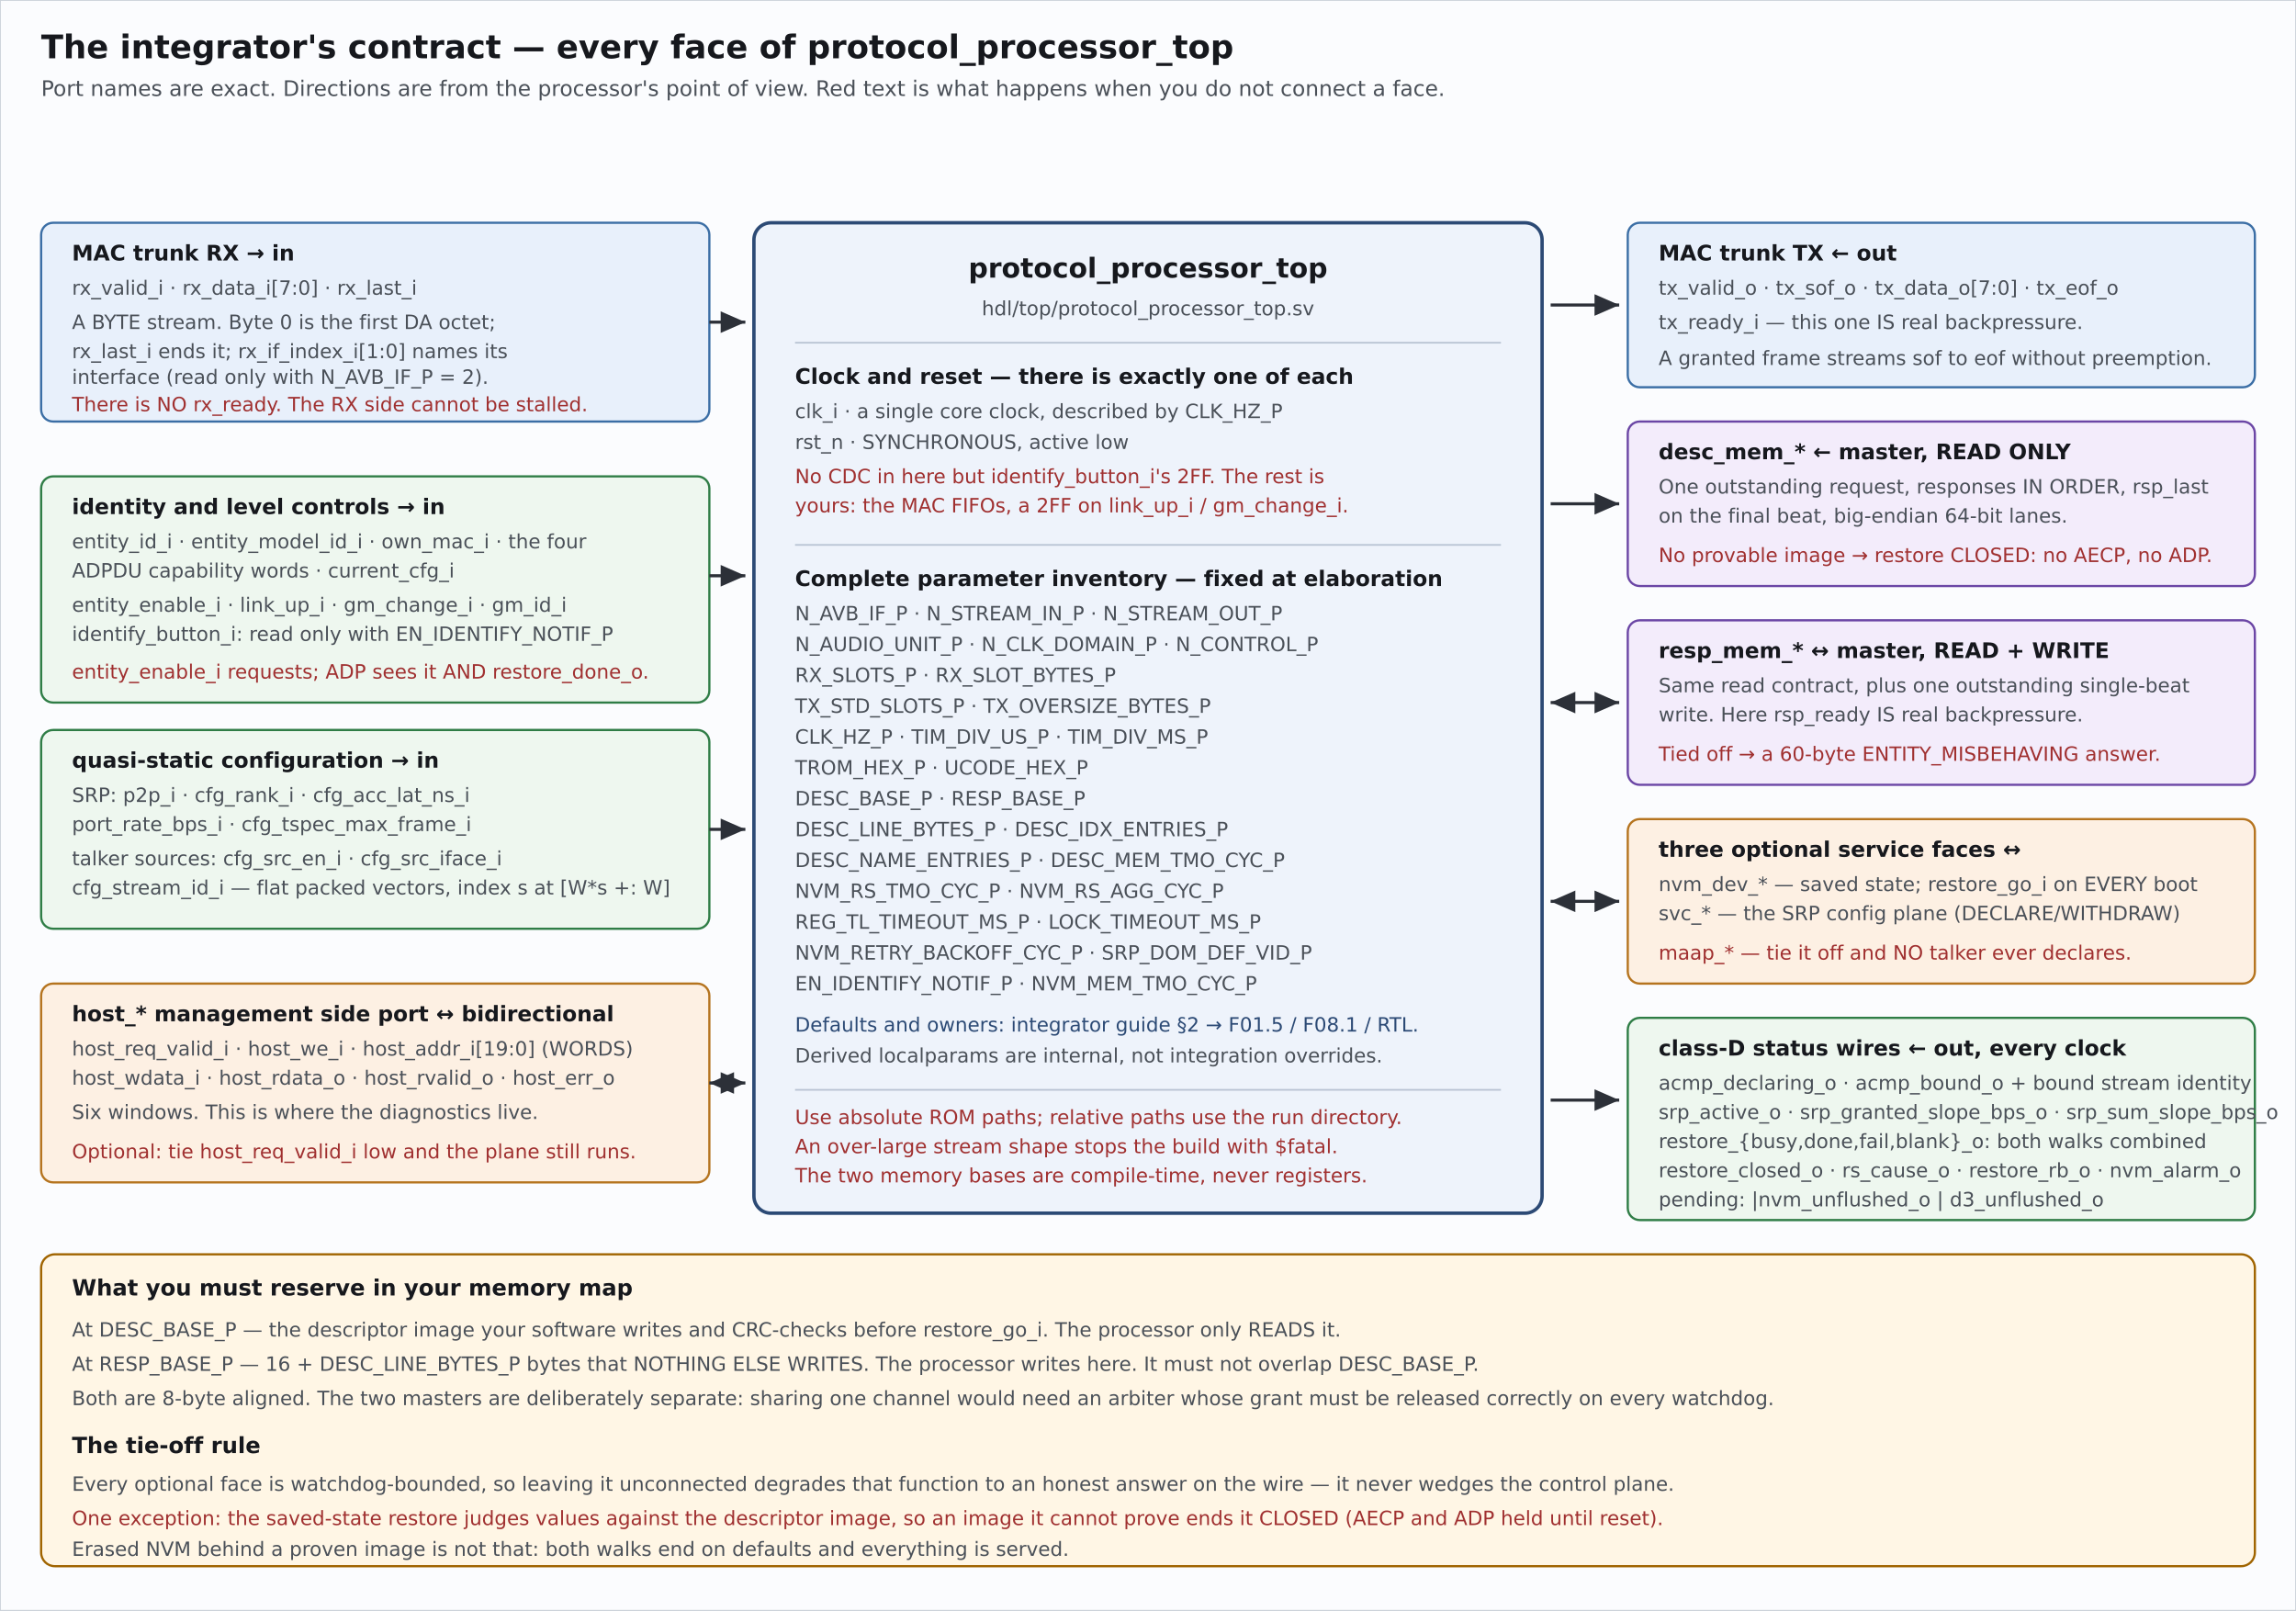
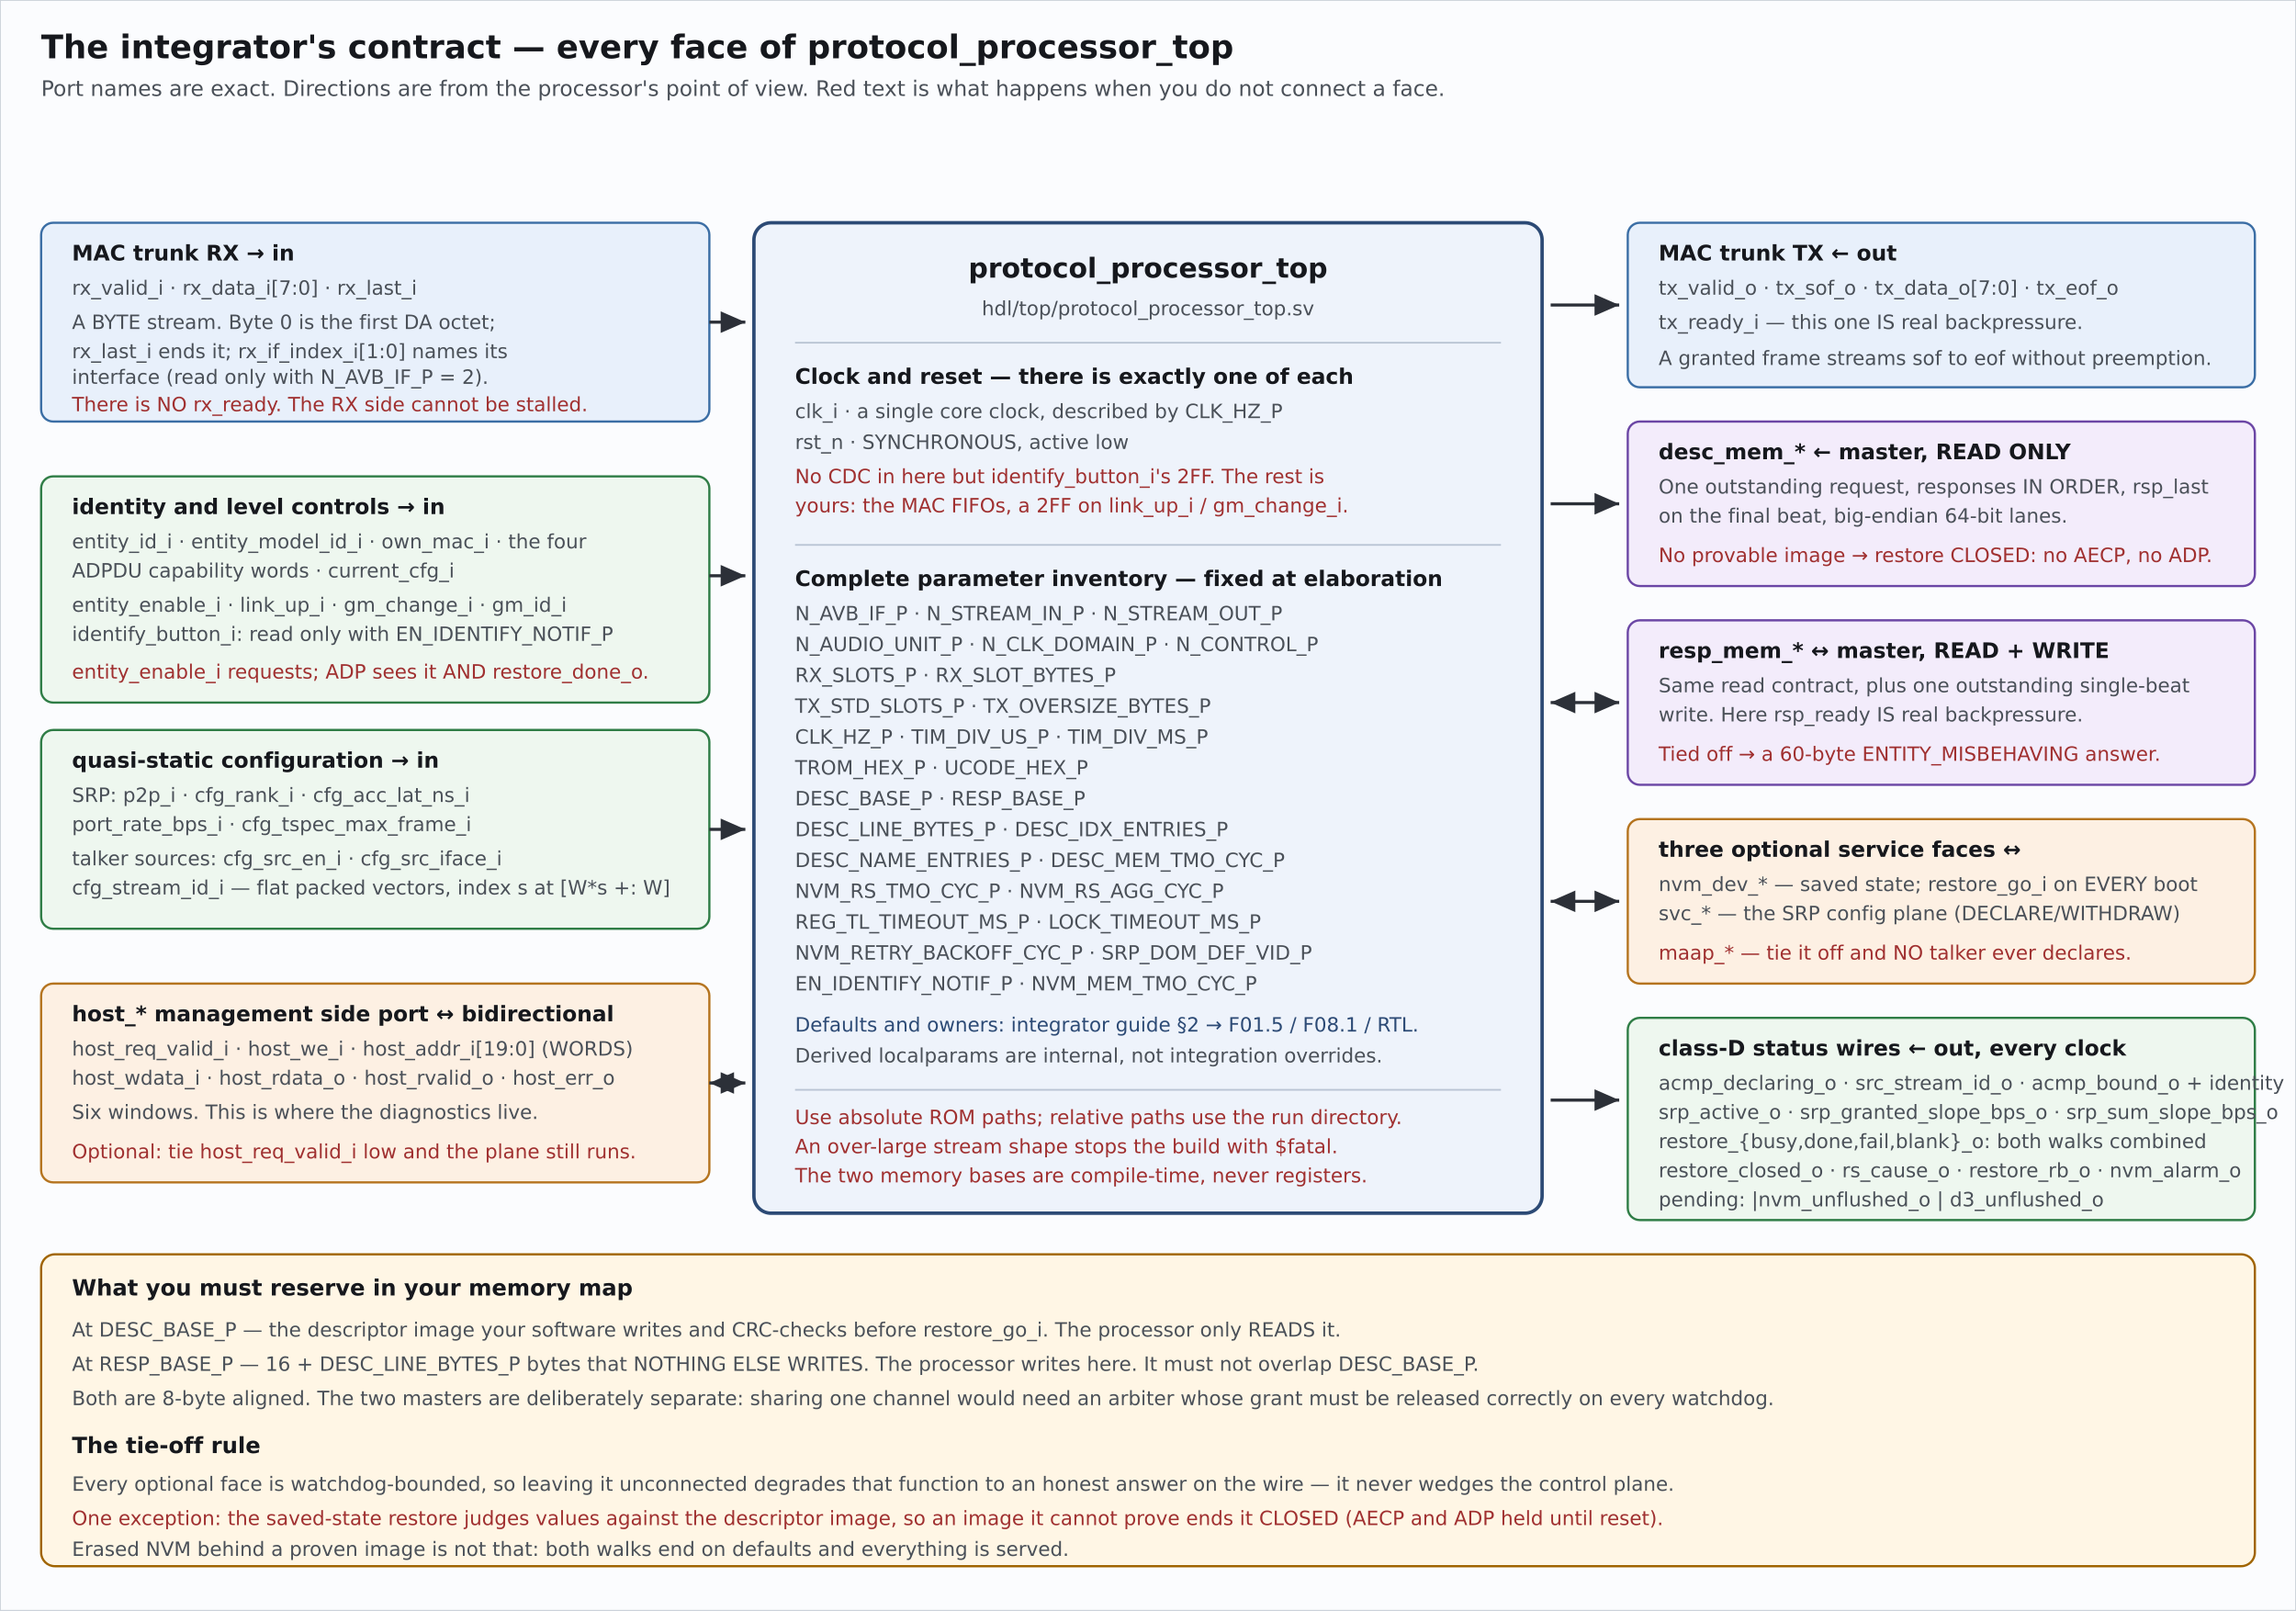
<svg xmlns="http://www.w3.org/2000/svg" width="1340" height="940" viewBox="0 0 1340 940" font-family="DejaVu Sans, Verdana, Helvetica, Arial, sans-serif">
  <defs>
    <marker id="ah" markerWidth="9" markerHeight="9" refX="8" refY="4.5" orient="auto">
      <path d="M0,1 L8,4.5 L0,8 z" fill="#2c3038" />
    </marker>
    <marker id="ahb" markerWidth="9" markerHeight="9" refX="1" refY="4.5" orient="auto">
      <path d="M9,1 L1,4.5 L9,8 z" fill="#2c3038" />
    </marker>
  </defs>
  <rect x="0" y="0" width="1340" height="940" fill="#fbfcfe" stroke="#ccd2da" stroke-width="1" />
  <text x="24" y="34" font-size="19" font-weight="bold" fill="#16181d">The integrator's contract — every face of protocol_processor_top</text>
  <text x="24" y="56" font-size="12.5" fill="#4a5058">Port names are exact. Directions are from the processor's point of view. Red text is what happens when you do not connect a face.</text>
  <rect x="440" y="130" width="460" height="578" rx="10" fill="#eef3fb" stroke="#2c4a75" stroke-width="2" />
  <text x="670" y="162" font-size="16" font-weight="bold" text-anchor="middle" fill="#16181d">protocol_processor_top</text>
  <text x="670" y="184" font-size="11.5" text-anchor="middle" fill="#4a5058">hdl/top/protocol_processor_top.sv</text>
  <line x1="464" y1="200" x2="876" y2="200" stroke="#b9c4d4" stroke-width="1" />
  <text x="464" y="224" font-size="12.5" font-weight="bold" fill="#16181d">Clock and reset — there is exactly one of each</text>
  <text x="464" y="244" font-size="11.5" fill="#4a5058">clk_i · a single core clock, described by CLK_HZ_P</text>
  <text x="464" y="262" font-size="11.5" fill="#4a5058">rst_n · SYNCHRONOUS, active low</text>
  <text x="464" y="282" font-size="11.5" fill="#a03030">No CDC in here but identify_button_i's 2FF. The rest is</text>
  <text x="464" y="299" font-size="11.5" fill="#a03030">yours: the MAC FIFOs, a 2FF on link_up_i / gm_change_i.</text>
  <line x1="464" y1="318" x2="876" y2="318" stroke="#b9c4d4" stroke-width="1" />
  <text x="464" y="342" font-size="12.5" font-weight="bold" fill="#16181d">Complete parameter inventory — fixed at elaboration</text>
  <g id="integration-parameters" font-size="11.5" fill="#4a5058">
    <text x="464" y="362">N_AVB_IF_P · N_STREAM_IN_P · N_STREAM_OUT_P</text>
    <text x="464" y="380">N_AUDIO_UNIT_P · N_CLK_DOMAIN_P · N_CONTROL_P</text>
    <text x="464" y="398">RX_SLOTS_P · RX_SLOT_BYTES_P</text>
    <text x="464" y="416">TX_STD_SLOTS_P · TX_OVERSIZE_BYTES_P</text>
    <text x="464" y="434">CLK_HZ_P · TIM_DIV_US_P · TIM_DIV_MS_P</text>
    <text x="464" y="452">TROM_HEX_P · UCODE_HEX_P</text>
    <text x="464" y="470">DESC_BASE_P · RESP_BASE_P</text>
    <text x="464" y="488">DESC_LINE_BYTES_P · DESC_IDX_ENTRIES_P</text>
    <text x="464" y="506">DESC_NAME_ENTRIES_P · DESC_MEM_TMO_CYC_P</text>
    <text x="464" y="524">NVM_RS_TMO_CYC_P · NVM_RS_AGG_CYC_P</text>
    <text x="464" y="542">REG_TL_TIMEOUT_MS_P · LOCK_TIMEOUT_MS_P</text>
    <text x="464" y="560">NVM_RETRY_BACKOFF_CYC_P · SRP_DOM_DEF_VID_P</text>
    <text x="464" y="578">EN_IDENTIFY_NOTIF_P · NVM_MEM_TMO_CYC_P</text>
  </g>
  <a href="../guides/integrator.md#integration-parameters">
    <text x="464" y="602" font-size="11.5" fill="#2c4a75">Defaults and owners: integrator guide §2 → F01.5 / F08.1 / RTL.</text>
  </a>
  <text x="464" y="620" font-size="11.5" fill="#4a5058">Derived localparams are internal, not integration overrides.</text>
  <line x1="464" y1="636" x2="876" y2="636" stroke="#b9c4d4" stroke-width="1" />
  <text x="464" y="656" font-size="11.5" fill="#a03030">Use absolute ROM paths; relative paths use the run directory.</text>
  <text x="464" y="673" font-size="11.5" fill="#a03030">An over-large stream shape stops the build with $fatal.</text>
  <text x="464" y="690" font-size="11.5" fill="#a03030">The two memory bases are compile-time, never registers.</text>
  <rect x="24" y="130" width="390" height="116" rx="7" fill="#e8f0fb" stroke="#3b6ea5" stroke-width="1.3" />
  <text x="42" y="152" font-size="12.5" font-weight="bold" fill="#16181d">MAC trunk RX  →  in</text>
  <text x="42" y="172" font-size="11.5" fill="#4a5058">rx_valid_i · rx_data_i[7:0] · rx_last_i</text>
  <text x="42" y="192" font-size="11.5" fill="#4a5058">A BYTE stream. Byte 0 is the first DA octet;</text>
  <text x="42" y="209" font-size="11.5" fill="#4a5058">rx_last_i ends it; rx_if_index_i[1:0] names its</text>
  <text x="42" y="224" font-size="11.5" fill="#4a5058">interface (read only with N_AVB_IF_P = 2).</text>
  <text x="42" y="240" font-size="11.5" fill="#a03030">There is NO rx_ready. The RX side cannot be stalled.</text>
  <rect x="24" y="278" width="390" height="132" rx="7" fill="#eef7ef" stroke="#2f7d46" stroke-width="1.3" />
  <text x="42" y="300" font-size="12.5" font-weight="bold" fill="#16181d">identity and level controls  →  in</text>
  <text x="42" y="320" font-size="11.5" fill="#4a5058">entity_id_i · entity_model_id_i · own_mac_i · the four</text>
  <text x="42" y="337" font-size="11.5" fill="#4a5058">ADPDU capability words · current_cfg_i</text>
  <text x="42" y="357" font-size="11.5" fill="#4a5058">entity_enable_i · link_up_i · gm_change_i · gm_id_i</text>
  <text x="42" y="374" font-size="11.5" fill="#4a5058">identify_button_i: read only with EN_IDENTIFY_NOTIF_P</text>
  <text x="42" y="396" font-size="11.5" fill="#a03030">entity_enable_i requests; ADP sees it AND restore_done_o.</text>
  <rect x="24" y="426" width="390" height="116" rx="7" fill="#eef7ef" stroke="#2f7d46" stroke-width="1.3" />
  <text x="42" y="448" font-size="12.5" font-weight="bold" fill="#16181d">quasi-static configuration  →  in</text>
  <text x="42" y="468" font-size="11.5" fill="#4a5058">SRP: p2p_i · cfg_rank_i · cfg_acc_lat_ns_i</text>
  <text x="42" y="485" font-size="11.5" fill="#4a5058">port_rate_bps_i · cfg_tspec_max_frame_i</text>
  <text x="42" y="505" font-size="11.5" fill="#4a5058">talker sources: cfg_src_en_i · cfg_src_iface_i</text>
  <text x="42" y="522" font-size="11.5" fill="#4a5058">cfg_stream_id_i — flat packed vectors, index s at [W*s +: W]</text>
  <rect x="24" y="574" width="390" height="116" rx="7" fill="#fdf0e3" stroke="#b5741f" stroke-width="1.3" />
  <text x="42" y="596" font-size="12.5" font-weight="bold" fill="#16181d">host_* management side port  ↔  bidirectional</text>
  <text x="42" y="616" font-size="11.5" fill="#4a5058">host_req_valid_i · host_we_i · host_addr_i[19:0] (WORDS)</text>
  <text x="42" y="633" font-size="11.5" fill="#4a5058">host_wdata_i · host_rdata_o · host_rvalid_o · host_err_o</text>
  <text x="42" y="653" font-size="11.5" fill="#4a5058">Six windows. This is where the diagnostics live.</text>
  <text x="42" y="676" font-size="11.5" fill="#a03030">Optional: tie host_req_valid_i low and the plane still runs.</text>
  <line x1="414" y1="188" x2="435" y2="188" stroke="#2c3038" stroke-width="1.8" marker-end="url(#ah)" />
  <line x1="414" y1="336" x2="435" y2="336" stroke="#2c3038" stroke-width="1.8" marker-end="url(#ah)" />
  <line x1="414" y1="484" x2="435" y2="484" stroke="#2c3038" stroke-width="1.8" marker-end="url(#ah)" />
  <line x1="414" y1="632" x2="435" y2="632" stroke="#2c3038" stroke-width="1.8" marker-end="url(#ah)" marker-start="url(#ahb)" />
  <rect x="950" y="130" width="366" height="96" rx="7" fill="#e8f0fb" stroke="#3b6ea5" stroke-width="1.3" />
  <text x="968" y="152" font-size="12.5" font-weight="bold" fill="#16181d">MAC trunk TX  ←  out</text>
  <text x="968" y="172" font-size="11.5" fill="#4a5058">tx_valid_o · tx_sof_o · tx_data_o[7:0] · tx_eof_o</text>
  <text x="968" y="192" font-size="11.5" fill="#4a5058">tx_ready_i — this one IS real backpressure.</text>
  <text x="968" y="213" font-size="11.5" fill="#4a5058">A granted frame streams sof to eof without preemption.</text>
  <rect x="950" y="246" width="366" height="96" rx="7" fill="#f3ecfb" stroke="#6b46a5" stroke-width="1.3" />
  <text x="968" y="268" font-size="12.5" font-weight="bold" fill="#16181d">desc_mem_*  ←  master, READ ONLY</text>
  <text x="968" y="288" font-size="11.5" fill="#4a5058">One outstanding request, responses IN ORDER, rsp_last</text>
  <text x="968" y="305" font-size="11.5" fill="#4a5058">on the final beat, big-endian 64-bit lanes.</text>
  <text x="968" y="328" font-size="11.5" fill="#a03030">No provable image → restore CLOSED: no AECP, no ADP.</text>
  <rect x="950" y="362" width="366" height="96" rx="7" fill="#f3ecfb" stroke="#6b46a5" stroke-width="1.3" />
  <text x="968" y="384" font-size="12.5" font-weight="bold" fill="#16181d">resp_mem_*  ↔  master, READ + WRITE</text>
  <text x="968" y="404" font-size="11.5" fill="#4a5058">Same read contract, plus one outstanding single-beat</text>
  <text x="968" y="421" font-size="11.5" fill="#4a5058">write. Here rsp_ready IS real backpressure.</text>
  <text x="968" y="444" font-size="11.5" fill="#a03030">Tied off → a 60-byte ENTITY_MISBEHAVING answer.</text>
  <rect x="950" y="478" width="366" height="96" rx="7" fill="#fdf0e3" stroke="#b5741f" stroke-width="1.3" />
  <text x="968" y="500" font-size="12.5" font-weight="bold" fill="#16181d">three optional service faces  ↔</text>
  <text x="968" y="520" font-size="11.5" fill="#4a5058">nvm_dev_* — saved state; restore_go_i on EVERY boot</text>
  <text x="968" y="537" font-size="11.5" fill="#4a5058">svc_* — the SRP config plane (DECLARE/WITHDRAW)</text>
  <text x="968" y="560" font-size="11.5" fill="#a03030">maap_* — tie it off and NO talker ever declares.</text>
  <rect x="950" y="594" width="366" height="118" rx="7" fill="#eef7ef" stroke="#2f7d46" stroke-width="1.3" />
  <text x="968" y="616" font-size="12.5" font-weight="bold" fill="#16181d">class-D status wires  ←  out, every clock</text>
-   <text x="968" y="636" font-size="11.5" fill="#4a5058">acmp_declaring_o · acmp_bound_o + bound stream identity</text>
+   <text x="968" y="636" font-size="11.5" fill="#4a5058">acmp_declaring_o · src_stream_id_o · acmp_bound_o + identity</text>
  <text x="968" y="653" font-size="11.5" fill="#4a5058">srp_active_o · srp_granted_slope_bps_o · srp_sum_slope_bps_o</text>
  <text x="968" y="670" font-size="11.5" fill="#4a5058">restore_{busy,done,fail,blank}_o: both walks combined</text>
  <text x="968" y="687" font-size="11.5" fill="#4a5058">restore_closed_o · rs_cause_o · restore_rb_o · nvm_alarm_o</text>
  <text x="968" y="704" font-size="11.5" fill="#4a5058">pending: |nvm_unflushed_o | d3_unflushed_o</text>
  <line x1="905" y1="178" x2="945" y2="178" stroke="#2c3038" stroke-width="1.8" marker-end="url(#ah)" />
  <line x1="905" y1="294" x2="945" y2="294" stroke="#2c3038" stroke-width="1.8" marker-end="url(#ah)" />
  <line x1="905" y1="410" x2="945" y2="410" stroke="#2c3038" stroke-width="1.8" marker-end="url(#ah)" marker-start="url(#ahb)" />
  <line x1="905" y1="526" x2="945" y2="526" stroke="#2c3038" stroke-width="1.8" marker-end="url(#ah)" marker-start="url(#ahb)" />
  <line x1="905" y1="642" x2="945" y2="642" stroke="#2c3038" stroke-width="1.8" marker-end="url(#ah)" />
  <rect x="24" y="732" width="1292" height="182" rx="8" fill="#fff6e5" stroke="#a06400" stroke-width="1.3" />
  <text x="42" y="756" font-size="13" font-weight="bold" fill="#16181d">What you must reserve in your memory map</text>
  <text x="42" y="780" font-size="11.5" fill="#4a5058">At DESC_BASE_P — the descriptor image your software writes and CRC-checks before restore_go_i. The processor only READS it.</text>
  <text x="42" y="800" font-size="11.5" fill="#4a5058">At RESP_BASE_P — 16 + DESC_LINE_BYTES_P bytes that NOTHING ELSE WRITES. The processor writes here. It must not overlap DESC_BASE_P.</text>
  <text x="42" y="820" font-size="11.5" fill="#4a5058">Both are 8-byte aligned. The two masters are deliberately separate: sharing one channel would need an arbiter whose grant must be released correctly on every watchdog.</text>
  <text x="42" y="848" font-size="13" font-weight="bold" fill="#16181d">The tie-off rule</text>
  <text x="42" y="870" font-size="11.5" fill="#4a5058">Every optional face is watchdog-bounded, so leaving it unconnected degrades that function to an honest answer on the wire — it never wedges the control plane.</text>
  <text x="42" y="890" font-size="11.5" fill="#a03030">One exception: the saved-state restore judges values against the descriptor image, so an image it cannot prove ends it CLOSED (AECP and ADP held until reset).</text>
  <text x="42" y="908" font-size="11.5" fill="#4a5058">Erased NVM behind a proven image is not that: both walks end on defaults and everything is served.</text>
</svg>
